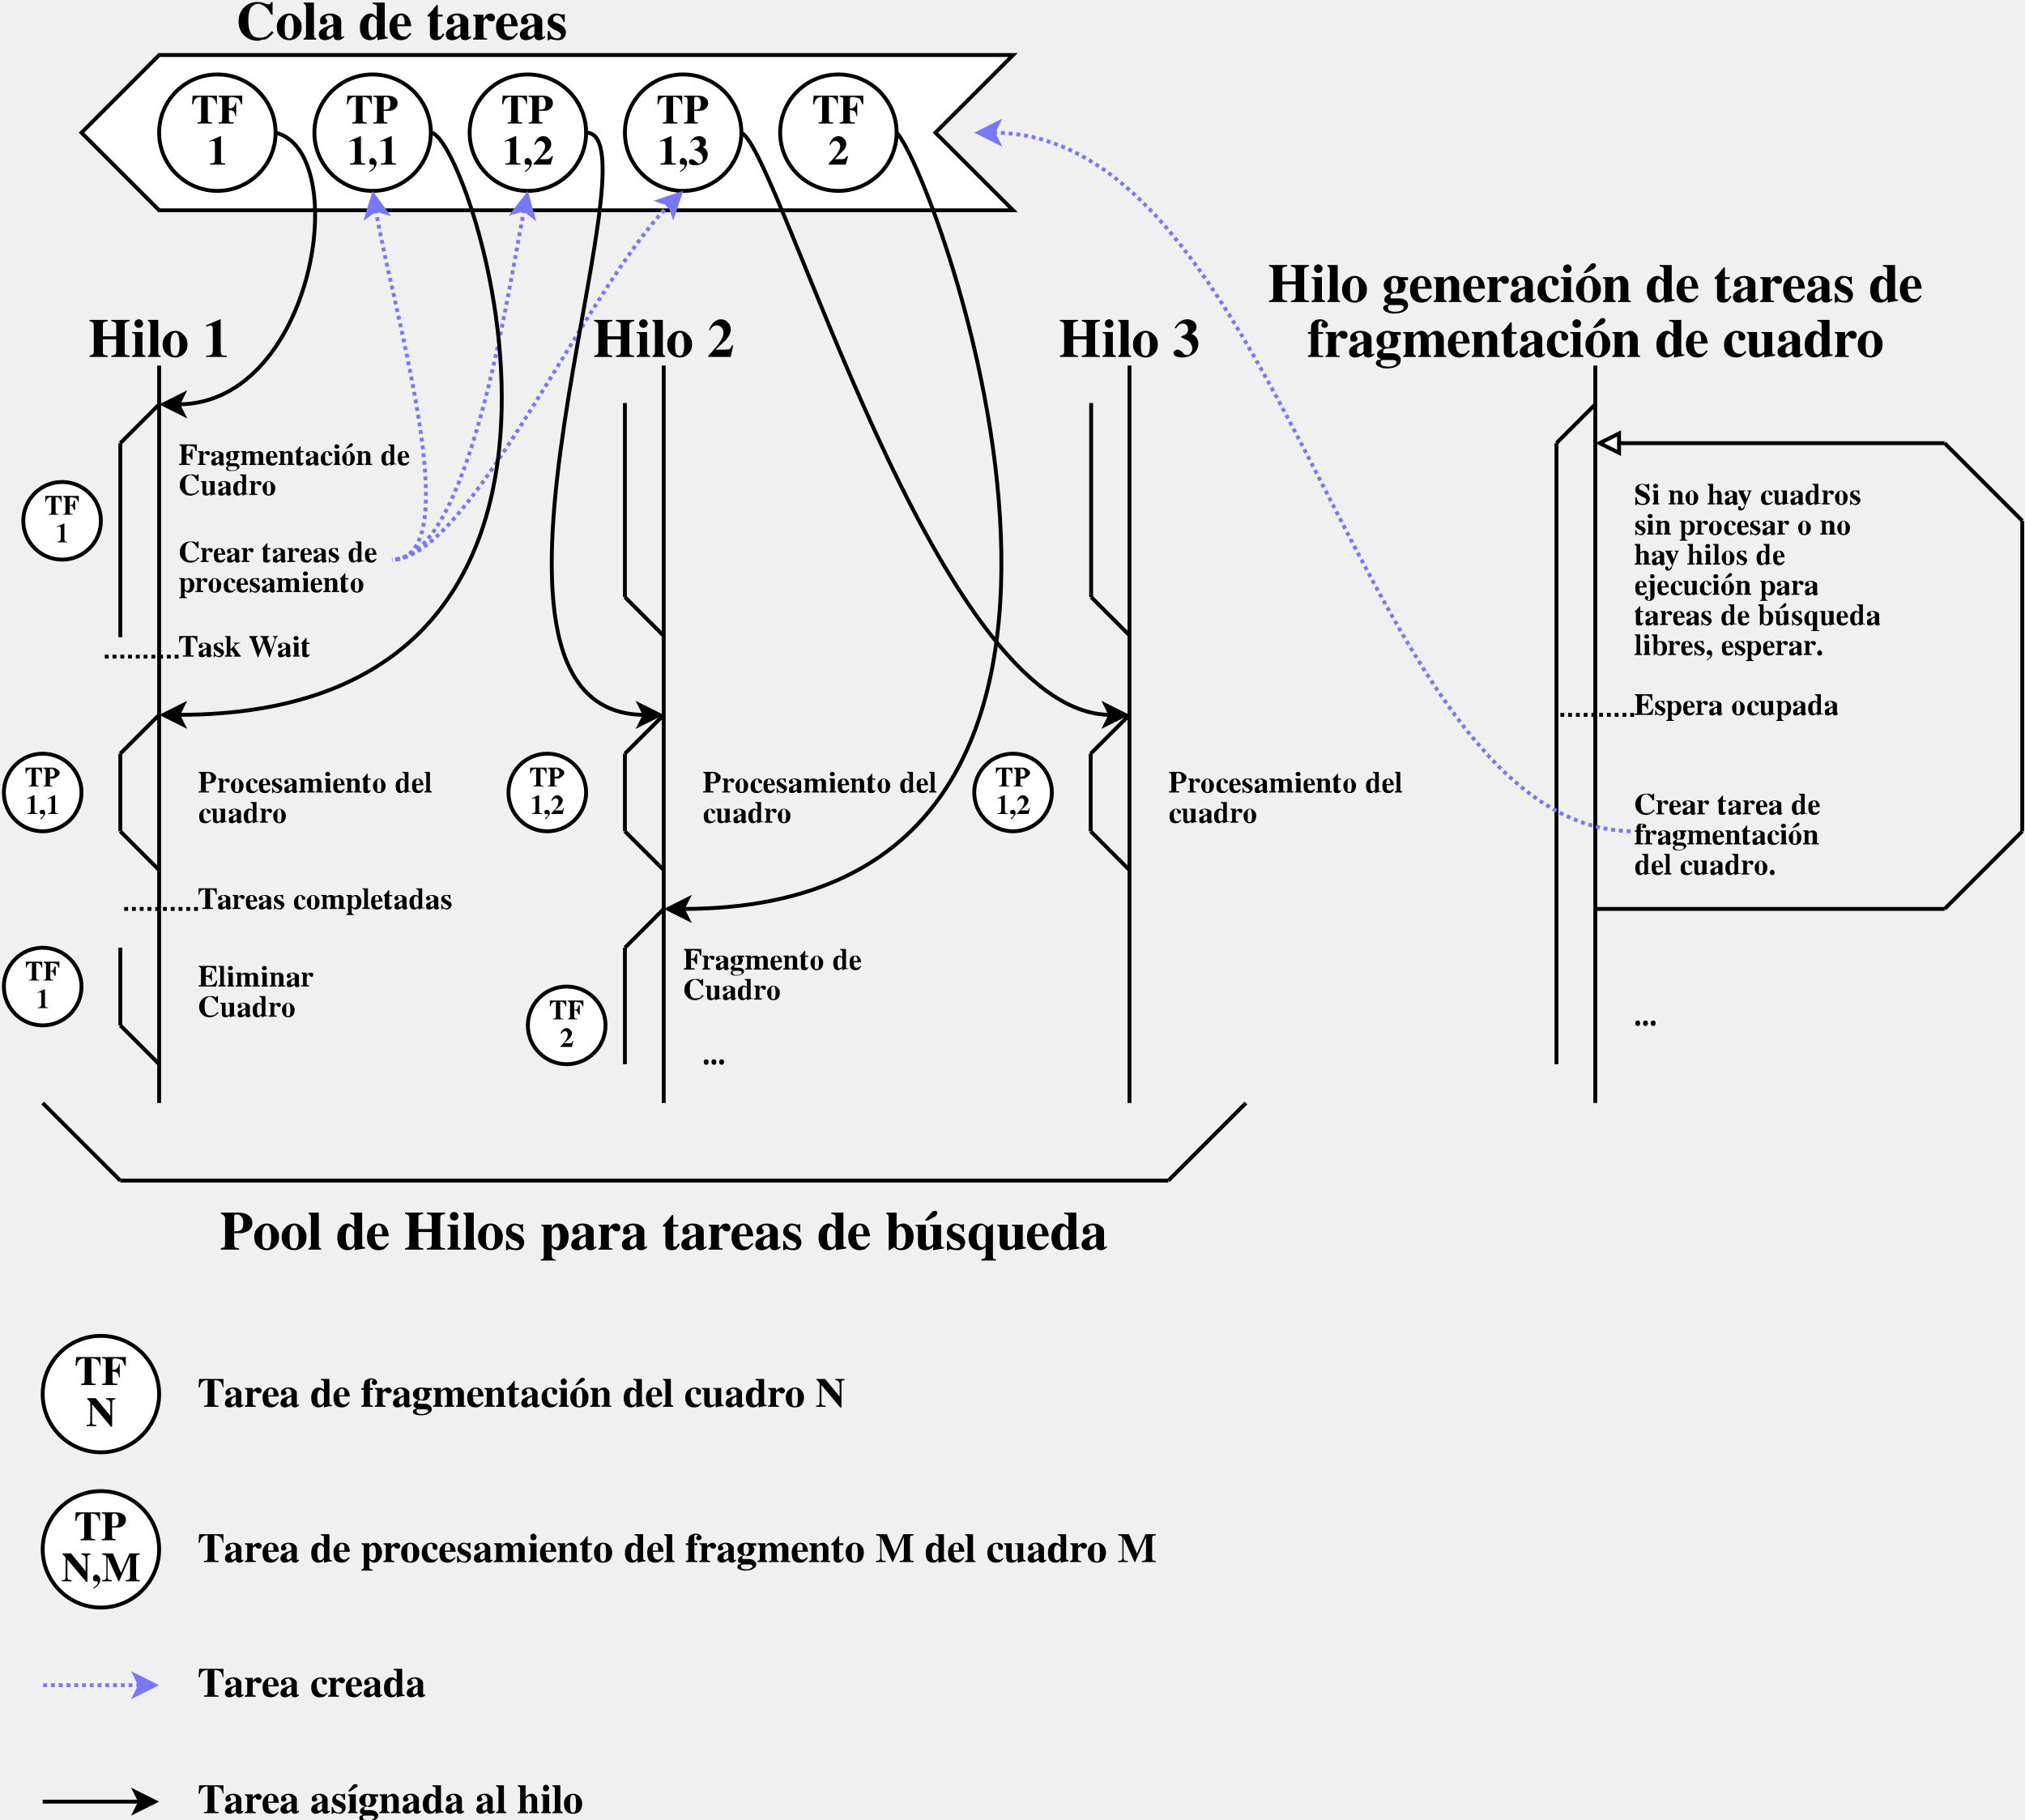
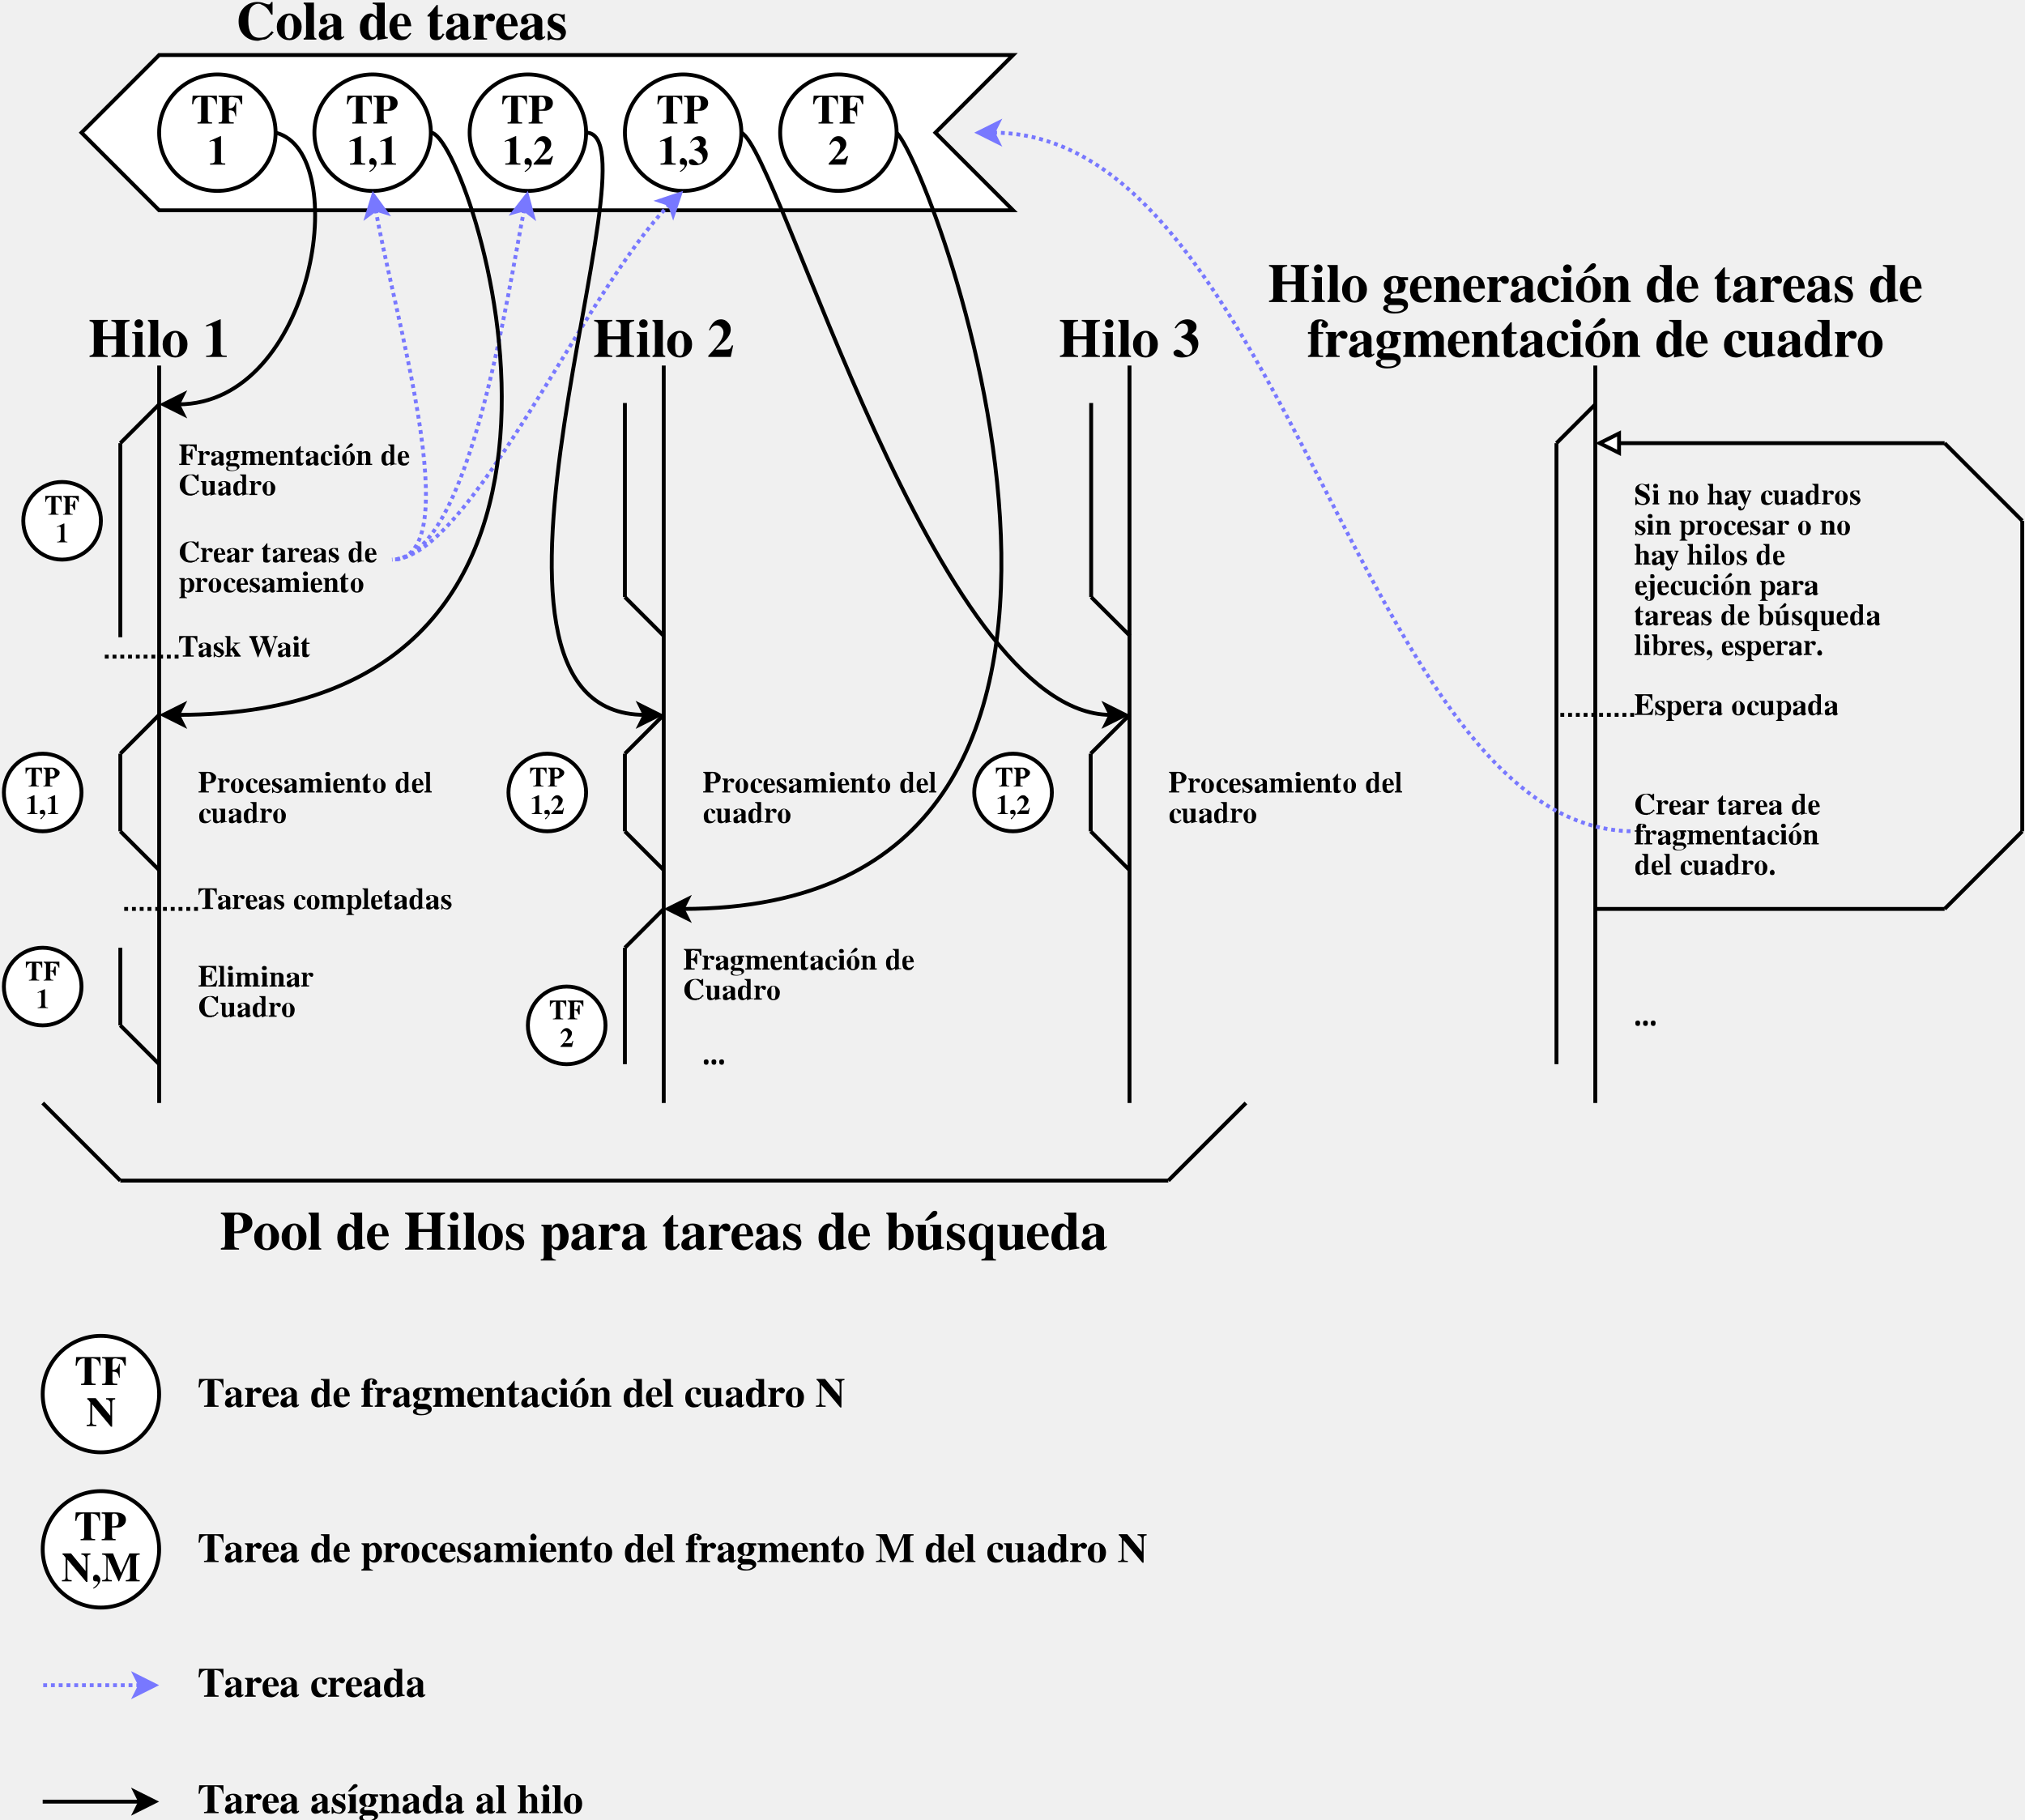
<svg xmlns="http://www.w3.org/2000/svg" width="52.171cm" height="46.884cm" viewBox="3.900 -5.418 52.171 46.884" version="1.1" id="svg271">
  <defs id="defs275" />
  <text style="font-style:normal;font-weight:700;font-size:1.41px;font-family:FreeSerif;text-anchor:middle;fill:#000000" id="text2" font-weight="700" font-style="normal" font-size="1.41" y="3.775" x="8">Hilo 1</text>
  <line style="stroke:#000000;stroke-width:0.1" id="line4" y2="23" x2="8" y1="4" x1="8" />
  <text style="font-style:normal;font-weight:700;font-size:1.41px;font-family:FreeSerif;text-anchor:middle;fill:#000000" id="text6" font-weight="700" font-style="normal" font-size="1.41" y="3.775" x="21">Hilo 2</text>
  <line style="stroke:#000000;stroke-width:0.1" id="line8" y2="23" x2="21" y1="4" x1="21" />
  <text style="font-style:normal;font-weight:700;font-size:1.41px;font-family:FreeSerif;text-anchor:middle;fill:#000000" id="text10" font-weight="700" font-style="normal" font-size="1.41" y="3.775" x="33">Hilo 3</text>
  <line style="stroke:#000000;stroke-width:0.1" id="line12" y2="23" x2="33" y1="4" x1="33" />
  <text style="font-style:normal;font-weight:700;font-size:0.78px;font-family:FreeSerif;text-anchor:start;fill:#000000" id="text14" font-weight="700" font-style="normal" font-size="0.78" y="6.56" x="8.5">Fragmentación de</text>
  <text style="font-style:normal;font-weight:700;font-size:0.78px;font-family:FreeSerif;text-anchor:start;fill:#000000" id="text16" font-weight="700" font-style="normal" font-size="0.78" y="7.336" x="8.5">Cuadro</text>
  <text style="font-style:normal;font-weight:700;font-size:0.78px;font-family:FreeSerif;text-anchor:start;fill:#000000" id="text18" font-weight="700" font-style="normal" font-size="0.78" y="9.06" x="8.5">Crear tareas de</text>
  <text style="font-style:normal;font-weight:700;font-size:0.78px;font-family:FreeSerif;text-anchor:start;fill:#000000" id="text20" font-weight="700" font-style="normal" font-size="0.78" y="9.836" x="8.5">procesamiento</text>
  <line style="stroke:#000000;stroke-width:0.1" id="line22" y2="6" x2="7" y1="5" x1="8" />
  <line style="stroke:#000000;stroke-width:0.1;stroke-miterlimit:4;stroke-dasharray:none" id="line24" y2="11" x2="7" y1="6" x1="7" />
  <circle style="fill:#ffffff;stroke:#000000;stroke-width:0.1" r="1" id="ellipse26" cy="8" cx="5.5" />
  <text style="font-style:normal;font-weight:700;font-size:0.71px;font-family:FreeSerif;text-anchor:middle;fill:#000000" id="text28" font-weight="700" font-style="normal" font-size="0.71" y="7.846" x="5.5">TF</text>
  <text style="font-style:normal;font-weight:700;font-size:0.71px;font-family:FreeSerif;text-anchor:middle;fill:#000000" id="text30" font-weight="700" font-style="normal" font-size="0.71" y="8.552" x="5.5">1</text>
  <text style="font-style:normal;font-weight:700;font-size:0.78px;font-family:FreeSerif;text-anchor:start;fill:#000000" id="text32" font-weight="700" font-style="normal" font-size="0.78" y="11.5" x="8.5">Task Wait</text>
  <line style="stroke:#000000;stroke-width:0.1;stroke-dasharray:0.1, 0.1" id="line34" y2="11.5" x2="6.5" y1="11.5" x1="8.5" />
  <circle style="fill:#ffffff;stroke:#000000;stroke-width:0.1" r="1" id="ellipse36" cy="15" cx="5" />
  <text style="font-style:normal;font-weight:700;font-size:0.71px;font-family:FreeSerif;text-anchor:middle;fill:#000000" id="text38" font-weight="700" font-style="normal" font-size="0.71" y="14.846" x="5">TP</text>
  <text style="font-style:normal;font-weight:700;font-size:0.71px;font-family:FreeSerif;text-anchor:middle;fill:#000000" id="text40" font-weight="700" font-style="normal" font-size="0.71" y="15.552" x="5">1,1</text>
  <line style="stroke:#000000;stroke-width:0.1" id="line42" y2="14" x2="7" y1="13" x1="8" />
  <line style="stroke:#000000;stroke-width:0.1" id="line44" y2="16" x2="7" y1="14" x1="7" />
  <line style="stroke:#000000;stroke-width:0.1" id="line46" y2="17" x2="8" y1="16" x1="7" />
  <text style="font-style:normal;font-weight:700;font-size:0.78px;font-family:FreeSerif;text-anchor:start;fill:#000000" id="text48" font-weight="700" font-style="normal" font-size="0.78" y="15" x="9">Procesamiento del</text>
  <text style="font-style:normal;font-weight:700;font-size:0.78px;font-family:FreeSerif;text-anchor:start;fill:#000000" id="text50" font-weight="700" font-style="normal" font-size="0.78" y="15.776" x="9">cuadro</text>
  <line style="stroke:#000000;stroke-width:0.1" id="line52" y2="14" x2="20" y1="13" x1="21" />
  <line style="stroke:#000000;stroke-width:0.1" id="line54" y2="16" x2="20" y1="14" x1="20" />
  <line style="stroke:#000000;stroke-width:0.1" id="line56" y2="17" x2="21" y1="16" x1="20" />
  <text style="font-style:normal;font-weight:700;font-size:0.78px;font-family:FreeSerif;text-anchor:start;fill:#000000" id="text58" font-weight="700" font-style="normal" font-size="0.78" y="15" x="22">Procesamiento del</text>
  <text style="font-style:normal;font-weight:700;font-size:0.78px;font-family:FreeSerif;text-anchor:start;fill:#000000" id="text60" font-weight="700" font-style="normal" font-size="0.78" y="15.776" x="22">cuadro</text>
  <circle style="fill:#ffffff;stroke:#000000;stroke-width:0.1" r="1" id="ellipse62" cy="15" cx="18" />
  <text style="font-style:normal;font-weight:700;font-size:0.71px;font-family:FreeSerif;text-anchor:middle;fill:#000000" id="text64" font-weight="700" font-style="normal" font-size="0.71" y="14.846" x="18">TP</text>
  <text style="font-style:normal;font-weight:700;font-size:0.71px;font-family:FreeSerif;text-anchor:middle;fill:#000000" id="text66" font-weight="700" font-style="normal" font-size="0.71" y="15.552" x="18">1,2</text>
  <line style="stroke:#000000;stroke-width:0.1" id="line68" y2="14" x2="32" y1="13" x1="33" />
  <line style="stroke:#000000;stroke-width:0.1" id="line70" y2="16" x2="32" y1="14" x1="32" />
  <line style="stroke:#000000;stroke-width:0.1" id="line72" y2="17" x2="33" y1="16" x1="32" />
  <text style="font-style:normal;font-weight:700;font-size:0.78px;font-family:FreeSerif;text-anchor:start;fill:#000000" id="text74" font-weight="700" font-style="normal" font-size="0.78" y="15" x="34">Procesamiento del</text>
  <text style="font-style:normal;font-weight:700;font-size:0.78px;font-family:FreeSerif;text-anchor:start;fill:#000000" id="text76" font-weight="700" font-style="normal" font-size="0.78" y="15.776" x="34">cuadro</text>
  <circle style="fill:#ffffff;stroke:#000000;stroke-width:0.1" r="1" id="ellipse78" cy="15" cx="30" />
  <text style="font-style:normal;font-weight:700;font-size:0.71px;font-family:FreeSerif;text-anchor:middle;fill:#000000" id="text80" font-weight="700" font-style="normal" font-size="0.71" y="14.846" x="30">TP</text>
  <text style="font-style:normal;font-weight:700;font-size:0.71px;font-family:FreeSerif;text-anchor:middle;fill:#000000" id="text82" font-weight="700" font-style="normal" font-size="0.71" y="15.552" x="30">1,2</text>
  <text style="font-style:normal;font-weight:700;font-size:0.78px;font-family:FreeSerif;text-anchor:start;fill:#000000" id="text84" font-weight="700" font-style="normal" font-size="0.78" y="18" x="9">Tareas completadas</text>
  <line style="stroke:#000000;stroke-width:0.1;stroke-dasharray:0.1, 0.1" id="line86" y2="18" x2="7" y1="18" x1="9" />
  <circle style="fill:#ffffff;stroke:#000000;stroke-width:0.1" r="1" id="ellipse88" cy="20" cx="5" />
  <text style="font-style:normal;font-weight:700;font-size:0.71px;font-family:FreeSerif;text-anchor:middle;fill:#000000" id="text90" font-weight="700" font-style="normal" font-size="0.71" y="19.846" x="5">TF</text>
  <text style="font-style:normal;font-weight:700;font-size:0.71px;font-family:FreeSerif;text-anchor:middle;fill:#000000" id="text92" font-weight="700" font-style="normal" font-size="0.71" y="20.552" x="5">1</text>
  <line style="stroke:#000000;stroke-width:0.1" id="line94" y2="21" x2="7" y1="19" x1="7" />
  <line style="stroke:#000000;stroke-width:0.1" id="line96" y2="22" x2="8" y1="21" x1="7" />
  <text style="font-style:normal;font-weight:700;font-size:0.78px;font-family:FreeSerif;text-anchor:start;fill:#000000" id="text98" font-weight="700" font-style="normal" font-size="0.78" y="20" x="9">Eliminar</text>
  <text style="font-style:normal;font-weight:700;font-size:0.78px;font-family:FreeSerif;text-anchor:start;fill:#000000" id="text100" font-weight="700" font-style="normal" font-size="0.78" y="20.776" x="9">Cuadro</text>
-   <text style="font-style:normal;font-weight:700;font-size:0.78px;font-family:FreeSerif;text-anchor:start;fill:#000000" id="text102" font-weight="700" font-style="normal" font-size="0.78" y="19.56" x="21.5">Fragmento de</text>
+   <text style="font-style:normal;font-weight:700;font-size:0.78px;font-family:FreeSerif;text-anchor:start;fill:#000000" id="text102" font-weight="700" font-style="normal" font-size="0.78" y="19.56" x="21.5">Fragmentación de</text>
  <text style="font-style:normal;font-weight:700;font-size:0.78px;font-family:FreeSerif;text-anchor:start;fill:#000000" id="text104" font-weight="700" font-style="normal" font-size="0.78" y="20.336" x="21.5">Cuadro</text>
  <text style="font-style:normal;font-weight:700;font-size:0.8px;font-family:FreeSerif;text-anchor:start;fill:#000000" id="text106" font-weight="700" font-style="normal" font-size="0.80" y="22" x="22">...</text>
  <line style="stroke:#000000;stroke-width:0.1" id="line108" y2="19" x2="20" y1="18" x1="21" />
  <line style="stroke:#000000;stroke-width:0.1" id="line110" y2="22" x2="20" y1="19" x1="20" />
  <circle style="fill:#ffffff;stroke:#000000;stroke-width:0.1" r="1" id="ellipse112" cy="21" cx="18.5" />
  <text style="font-style:normal;font-weight:700;font-size:0.71px;font-family:FreeSerif;text-anchor:middle;fill:#000000" id="text114" font-weight="700" font-style="normal" font-size="0.71" y="20.846" x="18.5">TF</text>
  <text style="font-style:normal;font-weight:700;font-size:0.71px;font-family:FreeSerif;text-anchor:middle;fill:#000000" id="text116" font-weight="700" font-style="normal" font-size="0.71" y="21.552" x="18.5">2</text>
  <polygon style="fill:#ffffff;stroke:#000000;stroke-width:0.1" id="polygon118" points="28,-2 30,0 8,0 6,-2 8,-4 30,-4 " />
  <circle style="fill:#ffffff;stroke:#000000;stroke-width:0.1" r="1.5" id="ellipse120" cy="-2" cx="9.5" />
  <text style="font-style:normal;font-weight:700;font-size:1.06px;font-family:FreeSerif;text-anchor:middle;fill:#000000" id="text122" font-weight="700" font-style="normal" font-size="1.06" y="-2.233" x="9.5">TF</text>
  <text style="font-style:normal;font-weight:700;font-size:1.06px;font-family:FreeSerif;text-anchor:middle;fill:#000000" id="text124" font-weight="700" font-style="normal" font-size="1.06" y="-1.175" x="9.5">1</text>
  <circle style="fill:#ffffff;stroke:#000000;stroke-width:0.1" r="1.5" id="ellipse126" cy="-2" cx="13.5" />
  <text style="font-style:normal;font-weight:700;font-size:1.06px;font-family:FreeSerif;text-anchor:middle;fill:#000000" id="text128" font-weight="700" font-style="normal" font-size="1.06" y="-2.233" x="13.5">TP</text>
  <text style="font-style:normal;font-weight:700;font-size:1.06px;font-family:FreeSerif;text-anchor:middle;fill:#000000" id="text130" font-weight="700" font-style="normal" font-size="1.06" y="-1.175" x="13.5">1,1</text>
  <circle style="fill:#ffffff;stroke:#000000;stroke-width:0.1" r="1.5" id="ellipse132" cy="-2" cx="17.5" />
  <text style="font-style:normal;font-weight:700;font-size:1.06px;font-family:FreeSerif;text-anchor:middle;fill:#000000" id="text134" font-weight="700" font-style="normal" font-size="1.06" y="-2.233" x="17.5">TP</text>
  <text style="font-style:normal;font-weight:700;font-size:1.06px;font-family:FreeSerif;text-anchor:middle;fill:#000000" id="text136" font-weight="700" font-style="normal" font-size="1.06" y="-1.175" x="17.5">1,2</text>
  <circle style="fill:#ffffff;stroke:#000000;stroke-width:0.1" r="1.5" id="ellipse138" cy="-2" cx="21.5" />
  <text style="font-style:normal;font-weight:700;font-size:1.06px;font-family:FreeSerif;text-anchor:middle;fill:#000000" id="text140" font-weight="700" font-style="normal" font-size="1.06" y="-2.233" x="21.5">TP</text>
  <text style="font-style:normal;font-weight:700;font-size:1.06px;font-family:FreeSerif;text-anchor:middle;fill:#000000" id="text142" font-weight="700" font-style="normal" font-size="1.06" y="-1.175" x="21.5">1,3</text>
  <circle style="fill:#ffffff;stroke:#000000;stroke-width:0.1" r="1.5" id="ellipse144" cy="-2" cx="25.5" />
  <text style="font-style:normal;font-weight:700;font-size:1.06px;font-family:FreeSerif;text-anchor:middle;fill:#000000" id="text146" font-weight="700" font-style="normal" font-size="1.06" y="-2.233" x="25.5">TF</text>
  <text style="font-style:normal;font-weight:700;font-size:1.06px;font-family:FreeSerif;text-anchor:middle;fill:#000000" id="text148" font-weight="700" font-style="normal" font-size="1.06" y="-1.175" x="25.5">2</text>
  <text style="font-style:normal;font-weight:700;font-size:1.41px;font-family:FreeSerif;text-anchor:start;fill:#000000" id="text150" font-weight="700" font-style="normal" font-size="1.41" y="-4.4" x="10">Cola de tareas</text>
  <path style="fill:none;stroke:#000000;stroke-width:0.1" id="path152" d="M 21.487,18 C 35,18 28,-1 27,-2" />
  <polygon style="fill:#000000;stroke:#000000;stroke-width:0.1" id="polygon154" points="21.487,18 21.612,18.25 21.112,18 21.612,17.75 " />
  <path style="fill:none;stroke:#7878ff;stroke-width:0.1;stroke-dasharray:0.1, 0.1" id="path156" d="M 13.58,-0.02 C 14,2.5 16,9 14,9" />
  <polygon style="fill:#7878ff;stroke:#7878ff;stroke-width:0.1" id="polygon158" points="13.58,-0.02 13.354,0.145 13.518,-0.39 13.847,0.062 " />
  <path style="fill:none;stroke:#7878ff;stroke-width:0.1;stroke-dasharray:0.1, 0.1" id="path160" d="M 17.405,-0.023 C 17,2 16,9 14,9" />
  <polygon style="fill:#7878ff;stroke:#7878ff;stroke-width:0.1" id="polygon162" points="17.405,-0.023 17.135,0.051 17.478,-0.39 17.625,0.149 " />
  <path style="fill:none;stroke:#7878ff;stroke-width:0.1;stroke-dasharray:0.1, 0.1" id="path164" d="M 21.156,-0.156 C 19,2 16,9 14,9" />
  <polygon style="fill:#7878ff;stroke:#7878ff;stroke-width:0.1" id="polygon166" points="21.156,-0.156 20.891,-0.244 21.421,-0.421 21.244,0.109 " />
  <path style="fill:none;stroke:#000000;stroke-width:0.1" id="path168" d="M 20.513,13 C 15,13 21,-2 19,-2" />
  <polygon style="fill:#000000;stroke:#000000;stroke-width:0.1" id="polygon170" points="20.513,13 20.388,12.75 20.888,13 20.388,13.25 " />
  <path style="fill:none;stroke:#000000;stroke-width:0.1" id="path172" d="M 32.513,13 C 28,13 24,-1.5 23,-2" />
  <polygon style="fill:#000000;stroke:#000000;stroke-width:0.1" id="polygon174" points="32.513,13 32.388,12.75 32.888,13 32.388,13.25 " />
  <path style="fill:none;stroke:#000000;stroke-width:0.1" id="path176" d="M 8.487,5 C 12,5 13,-1.5 11,-2" />
  <polygon style="fill:#000000;stroke:#000000;stroke-width:0.1" id="polygon178" points="8.487,5 8.612,5.25 8.112,5 8.612,4.75 " />
  <path style="fill:none;stroke:#000000;stroke-width:0.1" id="path180" d="M 8.487,13 C 21,13 16,-2 15,-2" />
  <polygon style="fill:#000000;stroke:#000000;stroke-width:0.1" id="polygon182" points="8.487,13 8.612,13.25 8.112,13 8.612,12.75 " />
  <text style="font-style:normal;font-weight:700;font-size:1.41px;font-family:FreeSerif;text-anchor:middle;fill:#000000" id="text184" font-weight="700" font-style="normal" font-size="1.41" y="2.364" x="45">Hilo generación de tareas de</text>
  <text style="font-style:normal;font-weight:700;font-size:1.41px;font-family:FreeSerif;text-anchor:middle;fill:#000000" id="text186" font-weight="700" font-style="normal" font-size="1.41" y="3.775" x="45">fragmentación de cuadro</text>
  <line style="stroke:#000000;stroke-width:0.1" id="line188" y2="23" x2="45" y1="4" x1="45" />
  <line style="stroke:#000000;stroke-width:0.1" id="line190" y2="6" x2="44" y1="5" x1="45" />
  <line style="stroke:#000000;stroke-width:0.1" id="line192" y2="22" x2="44" y1="6" x1="44" />
  <text style="font-style:normal;font-weight:700;font-size:0.8px;font-family:FreeSerif;text-anchor:start;fill:#000000" id="text194" font-weight="700" font-style="normal" font-size="0.80" y="21" x="46">...</text>
  <path style="fill:none;stroke:#7878ff;stroke-width:0.1;stroke-dasharray:0.1, 0.1" id="path196" d="M 29.487,-2 C 37,-2 39,16 46,16" />
  <polygon style="fill:#7878ff;stroke:#7878ff;stroke-width:0.1" id="polygon198" points="29.487,-2 29.612,-1.75 29.112,-2 29.612,-2.25 " />
  <text style="font-style:normal;font-weight:700;font-size:0.78px;font-family:FreeSerif;text-anchor:start;fill:#000000" id="text200" font-weight="700" font-style="normal" font-size="0.78" y="7.577" x="46">Si no hay cuadros</text>
  <text style="font-style:normal;font-weight:700;font-size:0.78px;font-family:FreeSerif;text-anchor:start;fill:#000000" id="text202" font-weight="700" font-style="normal" font-size="0.78" y="8.353" x="46">sin procesar o no</text>
  <text style="font-style:normal;font-weight:700;font-size:0.78px;font-family:FreeSerif;text-anchor:start;fill:#000000" id="text204" font-weight="700" font-style="normal" font-size="0.78" y="9.129" x="46">hay hilos de</text>
  <text style="font-style:normal;font-weight:700;font-size:0.78px;font-family:FreeSerif;text-anchor:start;fill:#000000" id="text206" font-weight="700" font-style="normal" font-size="0.78" y="9.905" x="46">ejecución para</text>
  <text style="font-style:normal;font-weight:700;font-size:0.78px;font-family:FreeSerif;text-anchor:start;fill:#000000" id="text208" font-weight="700" font-style="normal" font-size="0.78" y="10.682" x="46">tareas de búsqueda</text>
  <text style="font-style:normal;font-weight:700;font-size:0.78px;font-family:FreeSerif;text-anchor:start;fill:#000000" id="text210" font-weight="700" font-style="normal" font-size="0.78" y="11.458" x="46">libres, esperar.</text>
  <text style="font-style:normal;font-weight:700;font-size:0.78px;font-family:FreeSerif;text-anchor:start;fill:#000000" id="text212" font-weight="700" font-style="normal" font-size="0.78" y="13" x="46">Espera ocupada</text>
  <line style="stroke:#000000;stroke-width:0.1;stroke-dasharray:0.1, 0.1" id="line214" y2="13" x2="44" y1="13" x1="46" />
  <text style="font-style:normal;font-weight:700;font-size:0.78px;font-family:FreeSerif;text-anchor:start;fill:#000000" id="text216" font-weight="700" font-style="normal" font-size="0.78" y="15.56" x="46">Crear tarea de</text>
  <text style="font-style:normal;font-weight:700;font-size:0.78px;font-family:FreeSerif;text-anchor:start;fill:#000000" id="text218" font-weight="700" font-style="normal" font-size="0.78" y="16.336" x="46">fragmentación</text>
  <text style="font-style:normal;font-weight:700;font-size:0.78px;font-family:FreeSerif;text-anchor:start;fill:#000000" id="text220" font-weight="700" font-style="normal" font-size="0.78" y="17.112" x="46">del cuadro.</text>
  <line style="stroke:#000000;stroke-width:0.1" id="line222" y2="18" x2="54" y1="18" x1="45" />
  <line style="stroke:#000000;stroke-width:0.1" id="line224" y2="16" x2="56" y1="18" x1="54" />
  <line style="stroke:#000000;stroke-width:0.1" id="line226" y2="6" x2="54" y1="6" x1="45.612" />
  <polygon style="fill:#ffffff;stroke:#000000;stroke-width:0.1" id="polygon228" points="45.612,6.25 45.612,5.75 45.112,6 " />
  <line style="stroke:#000000;stroke-width:0.1" id="line230" y2="8" x2="56" y1="6" x1="54" />
  <line style="stroke:#000000;stroke-width:0.1" id="line232" y2="8" x2="56" y1="16" x1="56" />
  <circle style="fill:#ffffff;stroke:#000000;stroke-width:0.1" r="1.5" id="ellipse234" cy="30.5" cx="6.5" />
  <text style="font-style:normal;font-weight:700;font-size:1.06px;font-family:FreeSerif;text-anchor:middle;fill:#000000" id="text236" font-weight="700" font-style="normal" font-size="1.06" y="30.267" x="6.5">TF</text>
  <text style="font-style:normal;font-weight:700;font-size:1.06px;font-family:FreeSerif;text-anchor:middle;fill:#000000" id="text238" font-weight="700" font-style="normal" font-size="1.06" y="31.325" x="6.5">N</text>
  <circle style="fill:#ffffff;stroke:#000000;stroke-width:0.1" r="1.5" id="ellipse240" cy="34.5" cx="6.5" />
  <text style="font-style:normal;font-weight:700;font-size:1.06px;font-family:FreeSerif;text-anchor:middle;fill:#000000" id="text242" font-weight="700" font-style="normal" font-size="1.06" y="34.267" x="6.5">TP</text>
  <text style="font-style:normal;font-weight:700;font-size:1.06px;font-family:FreeSerif;text-anchor:middle;fill:#000000" id="text244" font-weight="700" font-style="normal" font-size="1.06" y="35.325" x="6.5">N,M</text>
  <text style="font-style:normal;font-weight:700;font-size:1.06px;font-family:FreeSerif;text-anchor:start;fill:#000000" id="text246" font-weight="700" font-style="normal" font-size="1.06" y="30.83" x="9">Tarea de fragmentación del cuadro N</text>
-   <text style="font-style:normal;font-weight:700;font-size:1.06px;font-family:FreeSerif;text-anchor:start;fill:#000000" id="text248" font-weight="700" font-style="normal" font-size="1.06" y="34.83" x="9">Tarea de procesamiento del fragmento M del cuadro M</text>
+   <text style="font-style:normal;font-weight:700;font-size:1.06px;font-family:FreeSerif;text-anchor:start;fill:#000000" id="text248" font-weight="700" font-style="normal" font-size="1.06" y="34.83" x="9">Tarea de procesamiento del fragmento M del cuadro N</text>
  <path style="fill:none;stroke:#7878ff;stroke-width:0.1;stroke-dasharray:0.1, 0.1" id="path250" d="M 7.513,38 C 7,38 6,38 5,38" />
  <polygon style="fill:#7878ff;stroke:#7878ff;stroke-width:0.1" id="polygon252" points="7.513,38 7.388,37.75 7.888,38 7.388,38.25 " />
  <path style="fill:none;stroke:#000000;stroke-width:0.1" id="path254" d="M 7.513,41 C 7,41 6,41 5,41" />
  <polygon style="fill:#000000;stroke:#000000;stroke-width:0.1" id="polygon256" points="7.513,41 7.388,40.75 7.888,41 7.388,41.25 " />
  <text style="font-style:normal;font-weight:700;font-size:1.06px;font-family:FreeSerif;text-anchor:start;fill:#000000" id="text258" font-weight="700" font-style="normal" font-size="1.06" y="38.296" x="9">Tarea creada</text>
  <text style="font-style:normal;font-weight:700;font-size:1.06px;font-family:FreeSerif;text-anchor:start;fill:#000000" id="text260" font-weight="700" font-style="normal" font-size="1.06" y="41.296" x="9">Tarea asígnada al hilo</text>
  <line style="stroke:#000000;stroke-width:0.1" id="line262" y2="25" x2="7" y1="23" x1="5" />
  <line style="stroke:#000000;stroke-width:0.1" id="line264" y2="25" x2="34" y1="23" x1="36" />
  <line style="stroke:#000000;stroke-width:0.1" id="line266" y2="25" x2="34" y1="25" x1="7" />
  <text style="font-style:normal;font-weight:700;font-size:1.41px;font-family:FreeSerif;text-anchor:middle;fill:#000000" id="text268" font-weight="700" font-style="normal" font-size="1.41" y="26.775" x="21">Pool de Hilos para tareas de búsqueda</text>
  <line x1="20" y1="4.965" x2="20" y2="9.965" id="line4909" style="fill:#000000;fill-opacity:1;stroke:#000000;stroke-width:0.1;stroke-miterlimit:4;stroke-dasharray:none" />
  <line x1="20" y1="9.965" x2="21" y2="10.965" id="line4911" style="stroke:#000000;stroke-width:0.1" />
  <line style="fill:#000000;fill-opacity:1;stroke:#000000;stroke-width:0.1;stroke-miterlimit:4;stroke-dasharray:none" id="line4929" y2="9.965" x2="32.012" y1="4.965" x1="32.012" />
  <line style="stroke:#000000;stroke-width:0.1" id="line4931" y2="10.965" x2="33.012" y1="9.965" x1="32.012" />
</svg>
